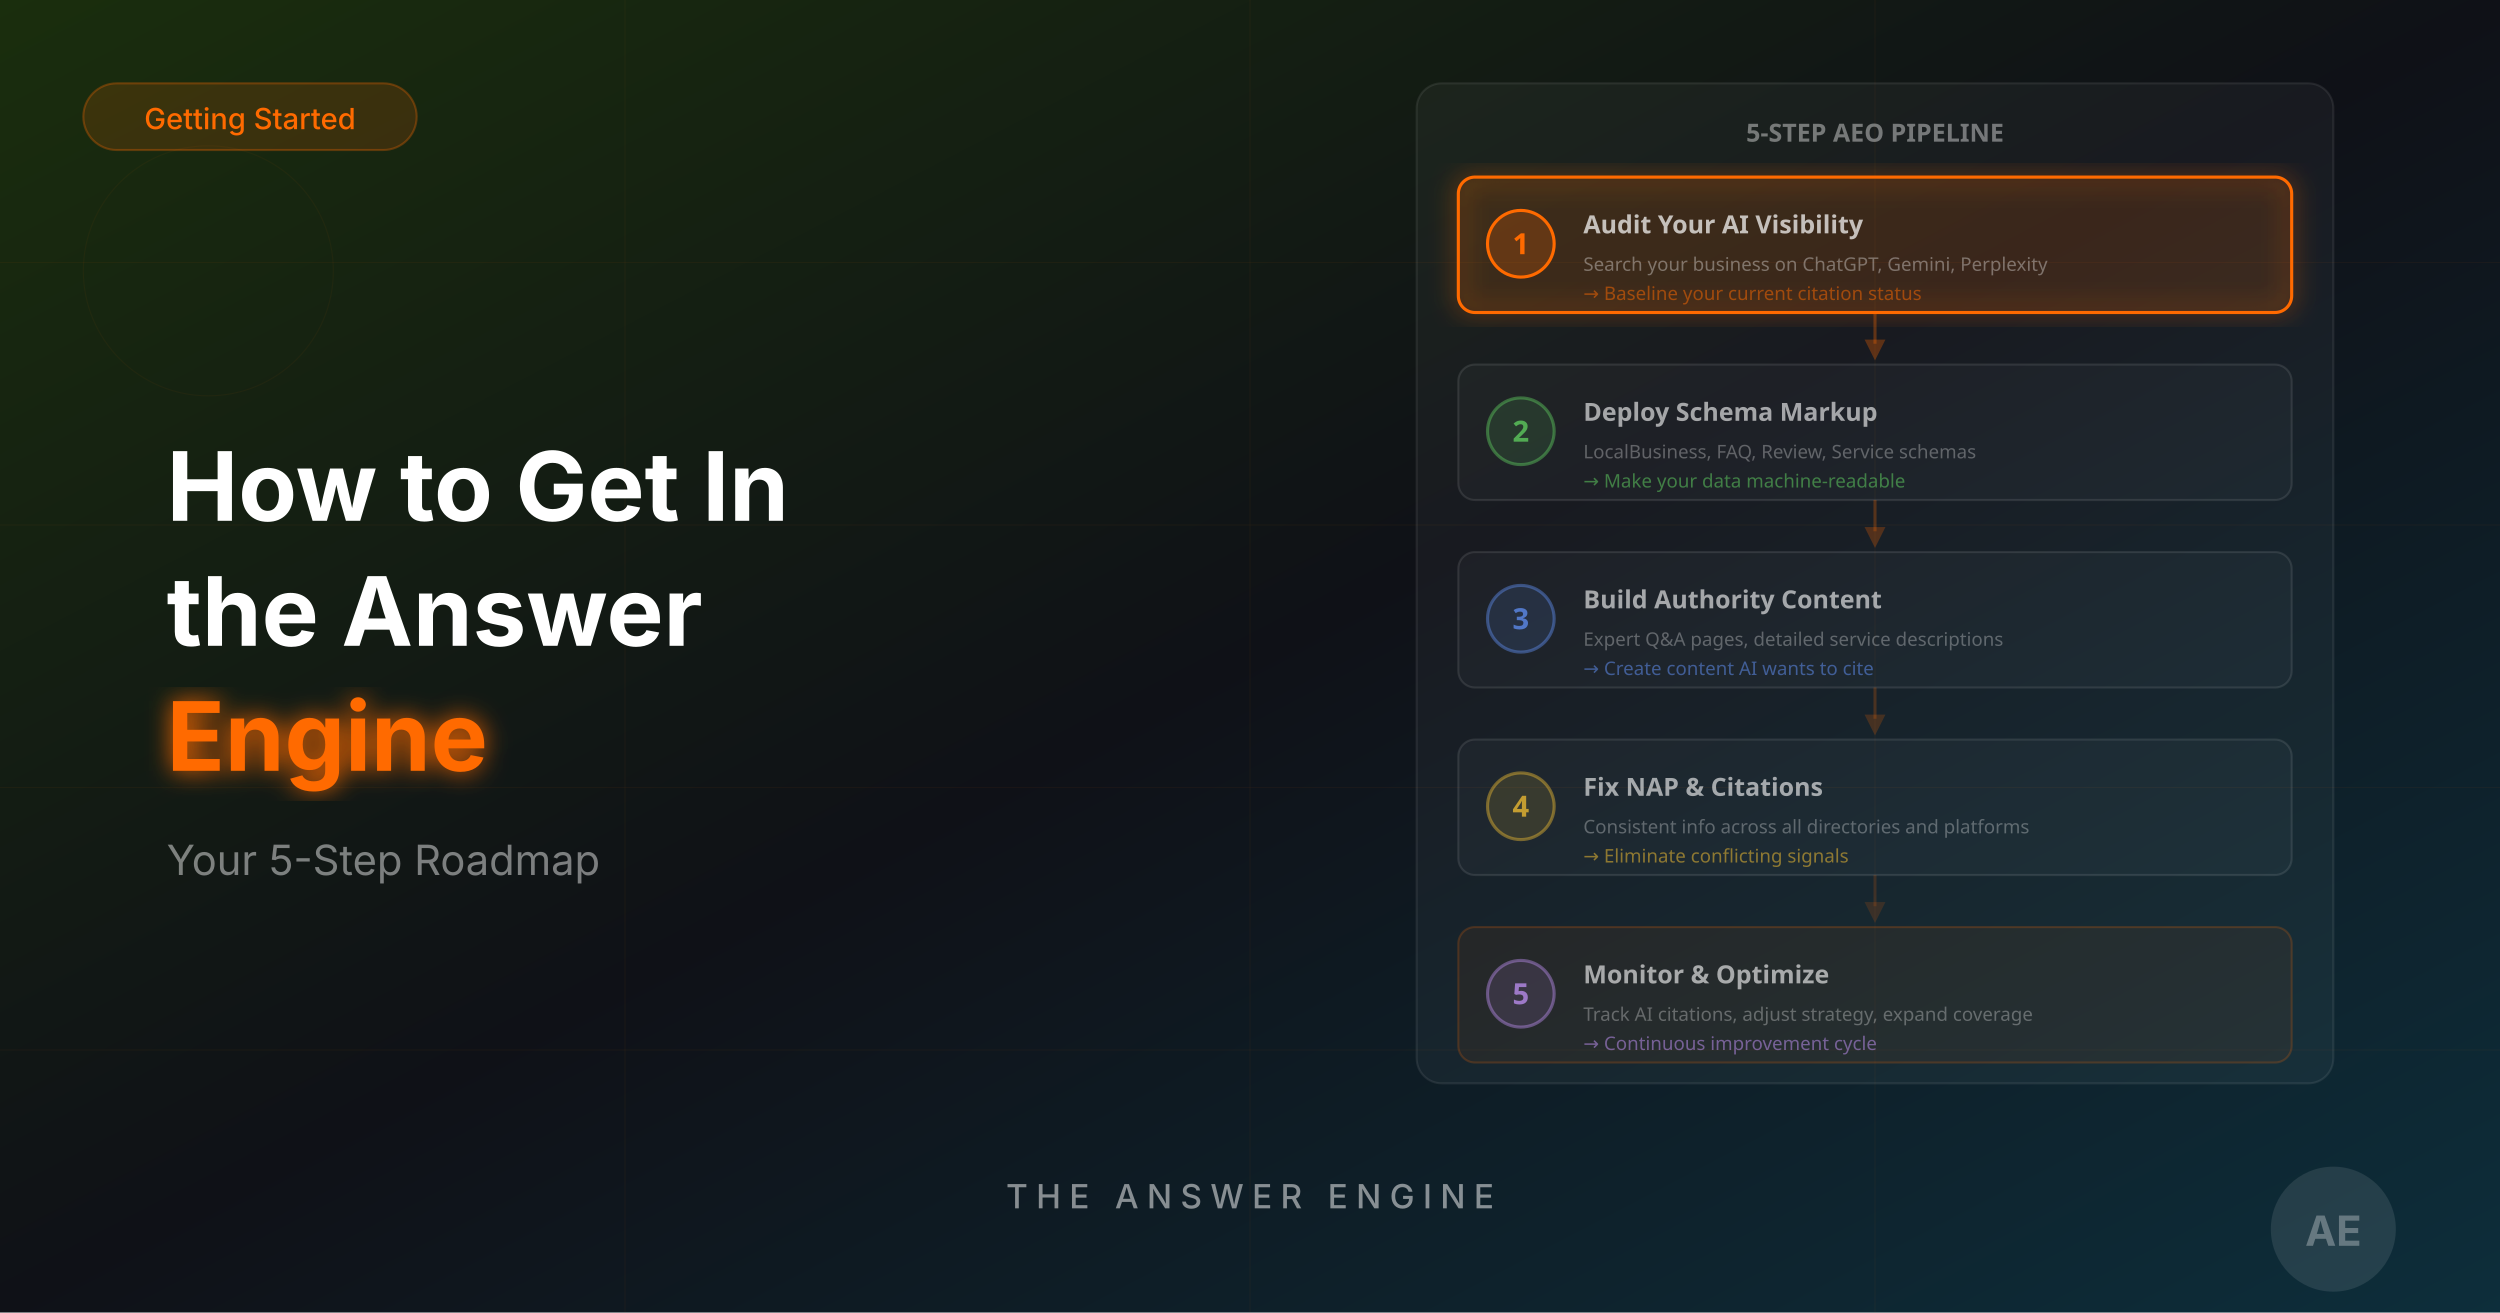
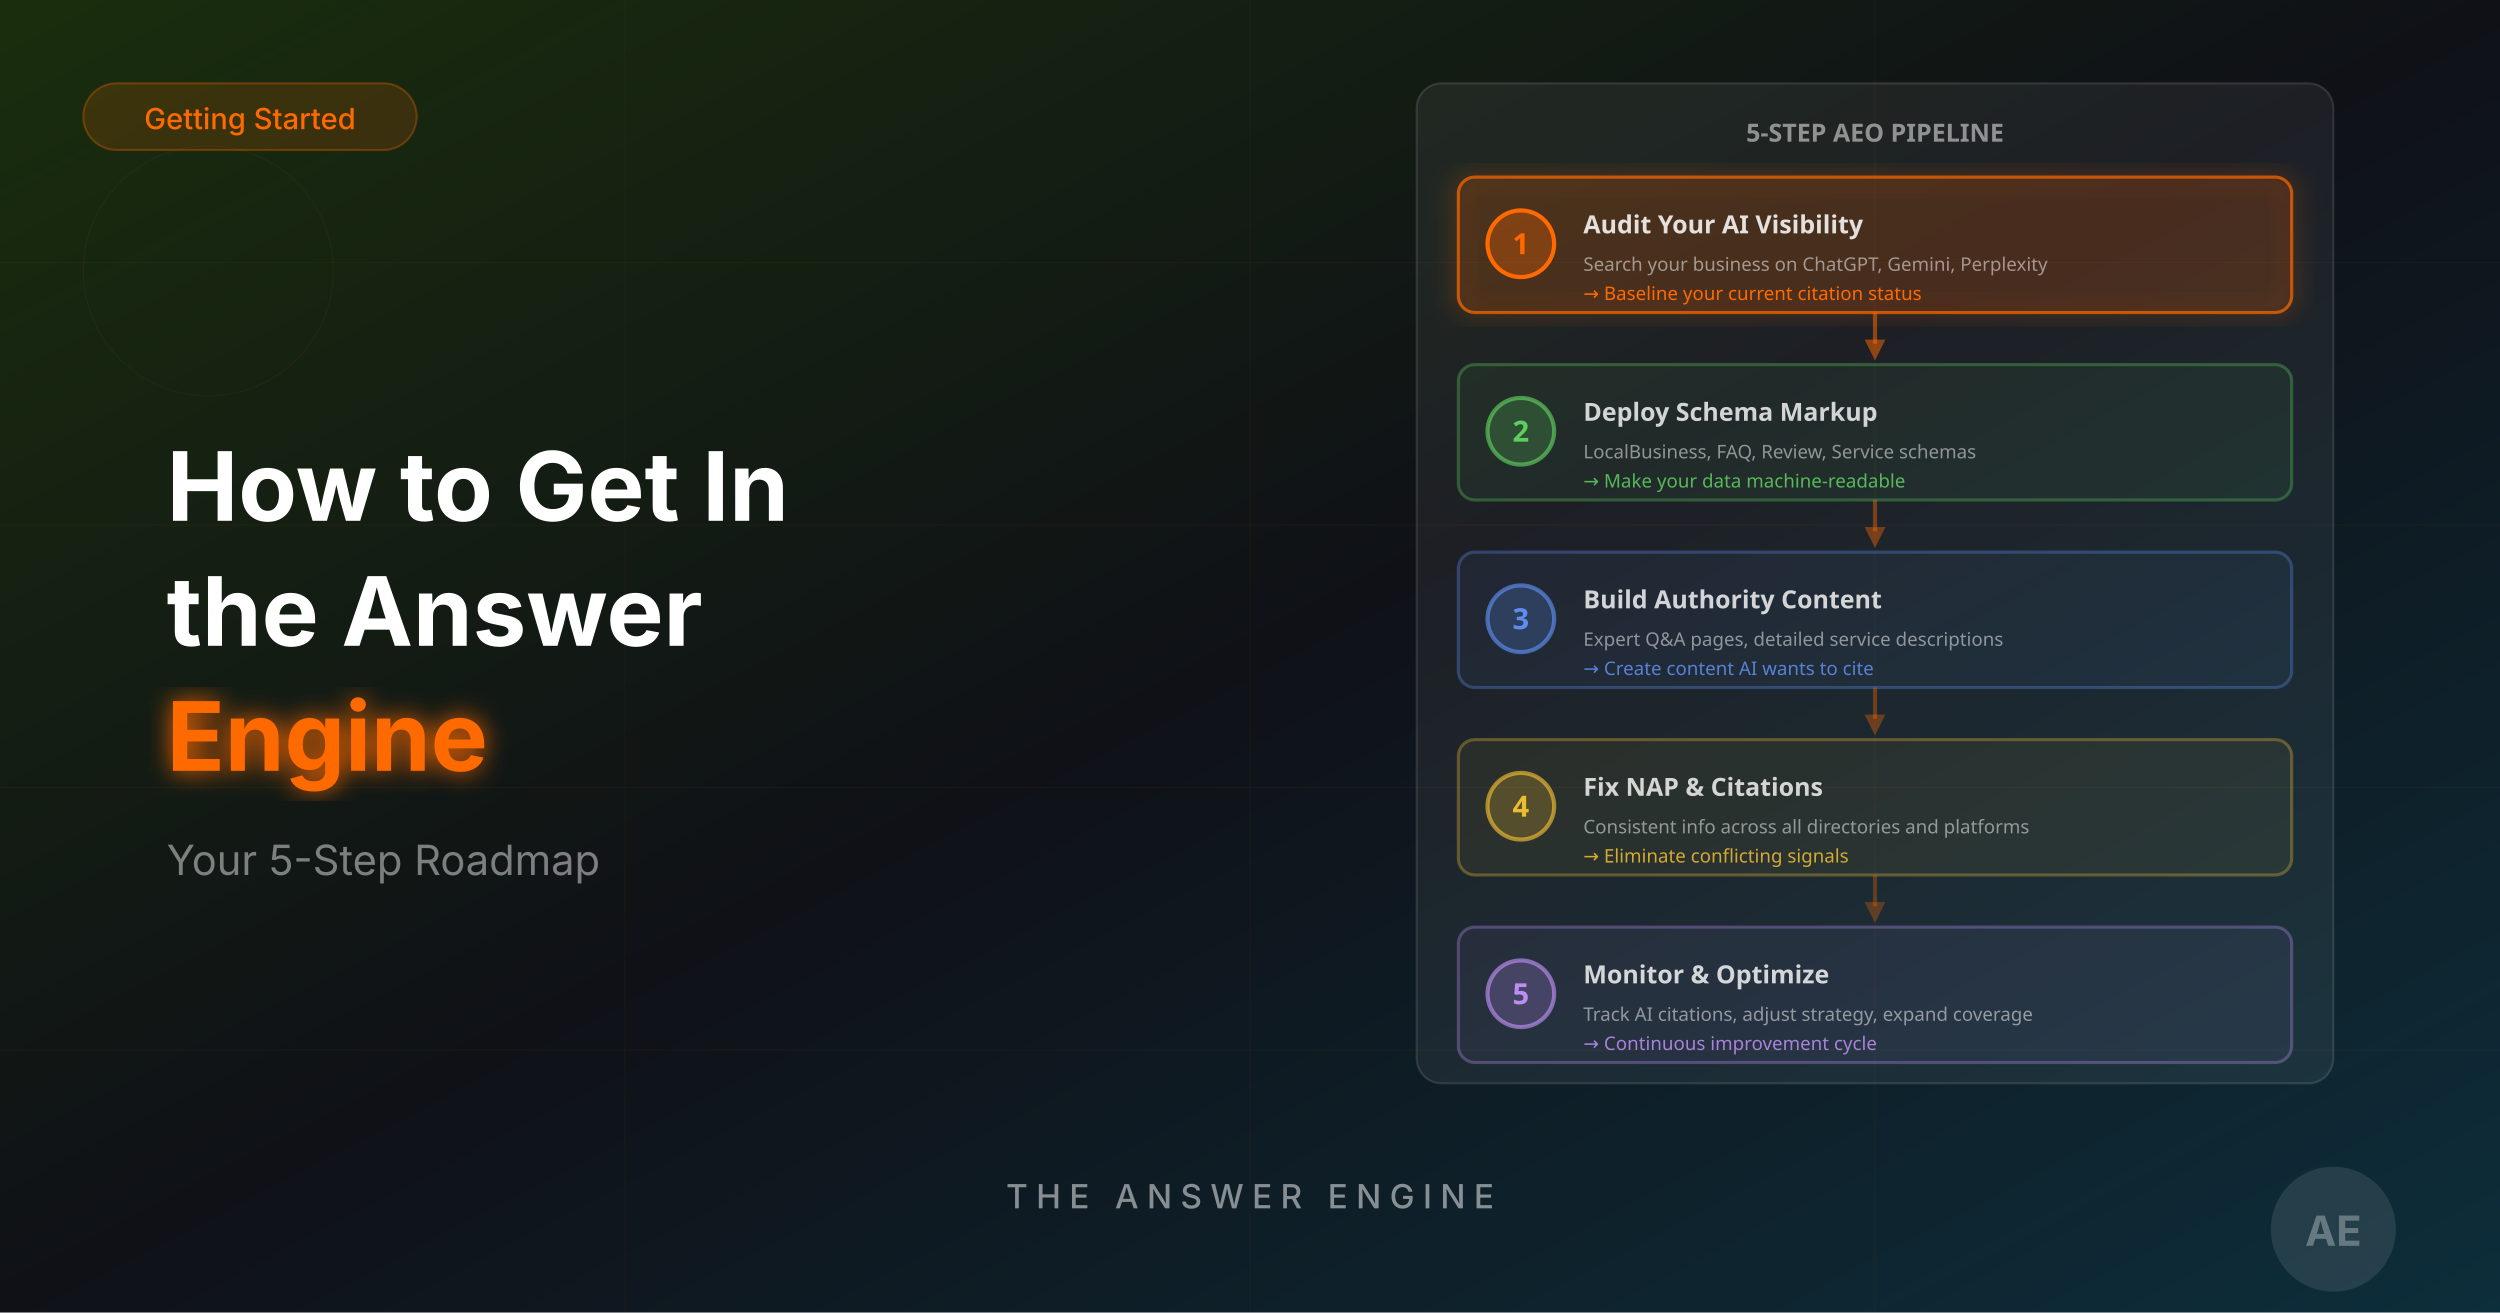
<svg xmlns="http://www.w3.org/2000/svg" width="1200" height="630" viewBox="0 0 1200 630">
  <defs>
    <linearGradient id="bg11" x1="0%" y1="0%" x2="100%" y2="100%">
      <stop offset="0%" style="stop-color:#1a2e0d;stop-opacity:1" />
      <stop offset="50%" style="stop-color:#0F1117;stop-opacity:1" />
      <stop offset="100%" style="stop-color:#0d2e3b;stop-opacity:1" />
    </linearGradient>
    <filter id="glow11">
      <feGaussianBlur stdDeviation="6" result="blur11" />
      <feMerge>
        <feMergeNode in="blur11" />
        <feMergeNode in="SourceGraphic" />
      </feMerge>
    </filter>
+     <filter id="glowSoft11">
+       <feGaussianBlur stdDeviation="12" result="blur11s" />
+       <feMerge>
+         <feMergeNode in="blur11s" />
+         <feMergeNode in="SourceGraphic" />
+       </feMerge>
+     </filter>
  </defs>
  <rect width="1200" height="630" fill="url(#bg11)" />
  <line x1="0" y1="126" x2="1200" y2="126" stroke="rgba(255,106,0,0.05)" stroke-width="0.5" />
  <line x1="0" y1="252" x2="1200" y2="252" stroke="rgba(255,106,0,0.05)" stroke-width="0.5" />
  <line x1="0" y1="378" x2="1200" y2="378" stroke="rgba(255,106,0,0.05)" stroke-width="0.5" />
  <line x1="0" y1="504" x2="1200" y2="504" stroke="rgba(255,106,0,0.05)" stroke-width="0.5" />
  <line x1="300" y1="0" x2="300" y2="630" stroke="rgba(255,106,0,0.05)" stroke-width="0.5" />
  <line x1="600" y1="0" x2="600" y2="630" stroke="rgba(255,106,0,0.05)" stroke-width="0.5" />
  <line x1="900" y1="0" x2="900" y2="630" stroke="rgba(255,106,0,0.05)" stroke-width="0.5" />
  <g transform="translate(680, 40)">
-     <rect x="0" y="0" width="440" height="480" rx="12" fill="rgba(255,255,255,0.04)" stroke="rgba(255,255,255,0.08)" stroke-width="1" />
-     <text x="220" y="28" font-family="system-ui, sans-serif" font-size="12" fill="rgba(255,255,255,0.4)" text-anchor="middle" font-weight="600">5-STEP AEO PIPELINE</text>
-     <rect x="20" y="45" width="400" height="65" rx="8" fill="rgba(255,106,0,0.08)" stroke="#FF6A00" stroke-width="1.5" filter="url(#glow11)" />
-     <circle cx="50" cy="77" r="16" fill="rgba(255,106,0,0.2)" stroke="#FF6A00" stroke-width="1.5" />
+     <rect x="0" y="0" width="440" height="480" rx="12" fill="rgba(255,255,255,0.06)" stroke="rgba(255,255,255,0.12)" stroke-width="1" />
+     <text x="220" y="28" font-family="system-ui, sans-serif" font-size="12" fill="rgba(255,255,255,0.5)" text-anchor="middle" font-weight="600">5-STEP AEO PIPELINE</text>
+     <rect x="20" y="45" width="400" height="65" rx="8" fill="rgba(255,106,0,0.1)" stroke="#FF6A00" stroke-width="1.5" filter="url(#glow11)" stroke-opacity="0.7" />
+     <circle cx="50" cy="77" r="16" fill="rgba(255,106,0,0.3)" stroke="#FF6A00" stroke-width="2" />
    <text x="50" y="82" font-family="system-ui, sans-serif" font-size="14" fill="#FF6A00" text-anchor="middle" font-weight="700">1</text>
-     <text x="80" y="72" font-family="system-ui, sans-serif" font-size="12" fill="rgba(255,255,255,0.7)" font-weight="600">Audit Your AI Visibility</text>
-     <text x="80" y="90" font-family="system-ui, sans-serif" font-size="9" fill="rgba(255,255,255,0.35)">Search your business on ChatGPT, Gemini, Perplexity</text>
-     <text x="80" y="104" font-family="system-ui, sans-serif" font-size="9" fill="rgba(255,106,0,0.5)">→ Baseline your current citation status</text>
-     <line x1="220" y1="110" x2="220" y2="125" stroke="rgba(255,106,0,0.3)" stroke-width="1.5" />
-     <polygon points="215,123 220,133 225,123" fill="rgba(255,106,0,0.3)" />
-     <rect x="20" y="135" width="400" height="65" rx="8" fill="rgba(255,255,255,0.03)" stroke="rgba(255,255,255,0.1)" stroke-width="1" />
-     <circle cx="50" cy="167" r="16" fill="rgba(100,220,100,0.12)" stroke="rgba(100,220,100,0.4)" stroke-width="1.5" />
-     <text x="50" y="172" font-family="system-ui, sans-serif" font-size="14" fill="rgba(100,220,100,0.7)" text-anchor="middle" font-weight="700">2</text>
-     <text x="80" y="162" font-family="system-ui, sans-serif" font-size="12" fill="rgba(255,255,255,0.6)" font-weight="600">Deploy Schema Markup</text>
-     <text x="80" y="180" font-family="system-ui, sans-serif" font-size="9" fill="rgba(255,255,255,0.3)">LocalBusiness, FAQ, Review, Service schemas</text>
-     <text x="80" y="194" font-family="system-ui, sans-serif" font-size="9" fill="rgba(100,220,100,0.5)">→ Make your data machine-readable</text>
-     <line x1="220" y1="200" x2="220" y2="215" stroke="rgba(255,106,0,0.25)" stroke-width="1.5" />
-     <polygon points="215,213 220,223 225,213" fill="rgba(255,106,0,0.25)" />
-     <rect x="20" y="225" width="400" height="65" rx="8" fill="rgba(255,255,255,0.03)" stroke="rgba(255,255,255,0.1)" stroke-width="1" />
-     <circle cx="50" cy="257" r="16" fill="rgba(100,150,255,0.12)" stroke="rgba(100,150,255,0.4)" stroke-width="1.5" />
-     <text x="50" y="262" font-family="system-ui, sans-serif" font-size="14" fill="rgba(100,150,255,0.7)" text-anchor="middle" font-weight="700">3</text>
-     <text x="80" y="252" font-family="system-ui, sans-serif" font-size="12" fill="rgba(255,255,255,0.6)" font-weight="600">Build Authority Content</text>
-     <text x="80" y="270" font-family="system-ui, sans-serif" font-size="9" fill="rgba(255,255,255,0.3)">Expert Q&amp;A pages, detailed service descriptions</text>
-     <text x="80" y="284" font-family="system-ui, sans-serif" font-size="9" fill="rgba(100,150,255,0.5)">→ Create content AI wants to cite</text>
-     <line x1="220" y1="290" x2="220" y2="305" stroke="rgba(255,106,0,0.2)" stroke-width="1.5" />
-     <polygon points="215,303 220,313 225,303" fill="rgba(255,106,0,0.2)" />
-     <rect x="20" y="315" width="400" height="65" rx="8" fill="rgba(255,255,255,0.03)" stroke="rgba(255,255,255,0.1)" stroke-width="1" />
-     <circle cx="50" cy="347" r="16" fill="rgba(255,200,50,0.12)" stroke="rgba(255,200,50,0.4)" stroke-width="1.5" />
-     <text x="50" y="352" font-family="system-ui, sans-serif" font-size="14" fill="rgba(255,200,50,0.7)" text-anchor="middle" font-weight="700">4</text>
-     <text x="80" y="342" font-family="system-ui, sans-serif" font-size="12" fill="rgba(255,255,255,0.6)" font-weight="600">Fix NAP &amp; Citations</text>
-     <text x="80" y="360" font-family="system-ui, sans-serif" font-size="9" fill="rgba(255,255,255,0.3)">Consistent info across all directories and platforms</text>
-     <text x="80" y="374" font-family="system-ui, sans-serif" font-size="9" fill="rgba(255,200,50,0.5)">→ Eliminate conflicting signals</text>
-     <line x1="220" y1="380" x2="220" y2="395" stroke="rgba(255,106,0,0.15)" stroke-width="1.5" />
-     <polygon points="215,393 220,403 225,393" fill="rgba(255,106,0,0.15)" />
-     <rect x="20" y="405" width="400" height="65" rx="8" fill="rgba(255,106,0,0.06)" stroke="rgba(255,106,0,0.2)" stroke-width="1" />
-     <circle cx="50" cy="437" r="16" fill="rgba(200,150,255,0.12)" stroke="rgba(200,150,255,0.4)" stroke-width="1.5" />
-     <text x="50" y="442" font-family="system-ui, sans-serif" font-size="14" fill="rgba(200,150,255,0.7)" text-anchor="middle" font-weight="700">5</text>
-     <text x="80" y="432" font-family="system-ui, sans-serif" font-size="12" fill="rgba(255,255,255,0.6)" font-weight="600">Monitor &amp; Optimize</text>
-     <text x="80" y="450" font-family="system-ui, sans-serif" font-size="9" fill="rgba(255,255,255,0.3)">Track AI citations, adjust strategy, expand coverage</text>
-     <text x="80" y="464" font-family="system-ui, sans-serif" font-size="9" fill="rgba(200,150,255,0.5)">→ Continuous improvement cycle</text>
+     <text x="80" y="72" font-family="system-ui, sans-serif" font-size="12" fill="rgba(255,255,255,0.85)" font-weight="600">Audit Your AI Visibility</text>
+     <text x="80" y="90" font-family="system-ui, sans-serif" font-size="9" fill="rgba(255,255,255,0.5)">Search your business on ChatGPT, Gemini, Perplexity</text>
+     <text x="80" y="104" font-family="system-ui, sans-serif" font-size="9" fill="#FF6A00">→ Baseline your current citation status</text>
+     <line x1="220" y1="110" x2="220" y2="125" stroke="rgba(255,106,0,0.5)" stroke-width="2" />
+     <polygon points="215,123 220,133 225,123" fill="rgba(255,106,0,0.5)" />
+     <rect x="20" y="135" width="400" height="65" rx="8" fill="rgba(100,220,100,0.06)" stroke="rgba(100,220,100,0.3)" stroke-width="1.5" />
+     <circle cx="50" cy="167" r="16" fill="rgba(100,220,100,0.2)" stroke="rgba(100,220,100,0.6)" stroke-width="2" />
+     <text x="50" y="172" font-family="system-ui, sans-serif" font-size="14" fill="rgba(100,220,100,0.9)" text-anchor="middle" font-weight="700">2</text>
+     <text x="80" y="162" font-family="system-ui, sans-serif" font-size="12" fill="rgba(255,255,255,0.8)" font-weight="600">Deploy Schema Markup</text>
+     <text x="80" y="180" font-family="system-ui, sans-serif" font-size="9" fill="rgba(255,255,255,0.5)">LocalBusiness, FAQ, Review, Service schemas</text>
+     <text x="80" y="194" font-family="system-ui, sans-serif" font-size="9" fill="rgba(100,220,100,0.8)">→ Make your data machine-readable</text>
+     <line x1="220" y1="200" x2="220" y2="215" stroke="rgba(255,106,0,0.4)" stroke-width="2" />
+     <polygon points="215,213 220,223 225,213" fill="rgba(255,106,0,0.4)" />
+     <rect x="20" y="225" width="400" height="65" rx="8" fill="rgba(100,150,255,0.06)" stroke="rgba(100,150,255,0.3)" stroke-width="1.5" />
+     <circle cx="50" cy="257" r="16" fill="rgba(100,150,255,0.2)" stroke="rgba(100,150,255,0.6)" stroke-width="2" />
+     <text x="50" y="262" font-family="system-ui, sans-serif" font-size="14" fill="rgba(100,150,255,0.9)" text-anchor="middle" font-weight="700">3</text>
+     <text x="80" y="252" font-family="system-ui, sans-serif" font-size="12" fill="rgba(255,255,255,0.8)" font-weight="600">Build Authority Content</text>
+     <text x="80" y="270" font-family="system-ui, sans-serif" font-size="9" fill="rgba(255,255,255,0.5)">Expert Q&amp;A pages, detailed service descriptions</text>
+     <text x="80" y="284" font-family="system-ui, sans-serif" font-size="9" fill="rgba(100,150,255,0.8)">→ Create content AI wants to cite</text>
+     <line x1="220" y1="290" x2="220" y2="305" stroke="rgba(255,106,0,0.35)" stroke-width="2" />
+     <polygon points="215,303 220,313 225,303" fill="rgba(255,106,0,0.35)" />
+     <rect x="20" y="315" width="400" height="65" rx="8" fill="rgba(255,200,50,0.06)" stroke="rgba(255,200,50,0.3)" stroke-width="1.5" />
+     <circle cx="50" cy="347" r="16" fill="rgba(255,200,50,0.2)" stroke="rgba(255,200,50,0.6)" stroke-width="2" />
+     <text x="50" y="352" font-family="system-ui, sans-serif" font-size="14" fill="rgba(255,200,50,0.9)" text-anchor="middle" font-weight="700">4</text>
+     <text x="80" y="342" font-family="system-ui, sans-serif" font-size="12" fill="rgba(255,255,255,0.8)" font-weight="600">Fix NAP &amp; Citations</text>
+     <text x="80" y="360" font-family="system-ui, sans-serif" font-size="9" fill="rgba(255,255,255,0.5)">Consistent info across all directories and platforms</text>
+     <text x="80" y="374" font-family="system-ui, sans-serif" font-size="9" fill="rgba(255,200,50,0.8)">→ Eliminate conflicting signals</text>
+     <line x1="220" y1="380" x2="220" y2="395" stroke="rgba(255,106,0,0.3)" stroke-width="2" />
+     <polygon points="215,393 220,403 225,393" fill="rgba(255,106,0,0.3)" />
+     <rect x="20" y="405" width="400" height="65" rx="8" fill="rgba(200,150,255,0.06)" stroke="rgba(200,150,255,0.3)" stroke-width="1.5" />
+     <circle cx="50" cy="437" r="16" fill="rgba(200,150,255,0.2)" stroke="rgba(200,150,255,0.6)" stroke-width="2" />
+     <text x="50" y="442" font-family="system-ui, sans-serif" font-size="14" fill="rgba(200,150,255,0.9)" text-anchor="middle" font-weight="700">5</text>
+     <text x="80" y="432" font-family="system-ui, sans-serif" font-size="12" fill="rgba(255,255,255,0.8)" font-weight="600">Monitor &amp; Optimize</text>
+     <text x="80" y="450" font-family="system-ui, sans-serif" font-size="9" fill="rgba(255,255,255,0.5)">Track AI citations, adjust strategy, expand coverage</text>
+     <text x="80" y="464" font-family="system-ui, sans-serif" font-size="9" fill="rgba(200,150,255,0.8)">→ Continuous improvement cycle</text>
  </g>
-   <circle cx="100" cy="130" r="60" stroke="rgba(255,106,0,0.05)" stroke-width="0.5" fill="none" />
+   <circle cx="100" cy="130" r="60" stroke="rgba(255,106,0,0.06)" stroke-width="0.5" fill="none" />
  <rect x="40" y="40" width="160" height="32" rx="16" fill="rgba(255,106,0,0.15)" stroke="rgba(255,106,0,0.3)" stroke-width="1" />
  <text x="120" y="62" font-family="system-ui, -apple-system, sans-serif" font-size="14" font-weight="500" fill="#FF6A00" text-anchor="middle">Getting Started</text>
  <text x="80" y="250" font-family="system-ui, -apple-system, sans-serif" font-size="46" font-weight="700" fill="white">How to Get In</text>
  <text x="80" y="310" font-family="system-ui, -apple-system, sans-serif" font-size="46" font-weight="700" fill="white">the Answer</text>
  <text x="80" y="370" font-family="system-ui, -apple-system, sans-serif" font-size="46" font-weight="700" fill="#FF6A00" filter="url(#glow11)">Engine</text>
  <text x="80" y="420" font-family="system-ui, -apple-system, sans-serif" font-size="20" font-weight="400" fill="rgba(255,255,255,0.45)">Your 5-Step Roadmap</text>
  <text x="600" y="580" font-family="system-ui, -apple-system, sans-serif" font-size="16" font-weight="500" fill="rgba(255,255,255,0.5)" text-anchor="middle" letter-spacing="4">THE ANSWER ENGINE</text>
  <circle cx="1120" cy="590" r="30" fill="rgba(255,255,255,0.1)" />
  <text x="1120" y="598" font-family="system-ui, -apple-system, sans-serif" font-size="20" font-weight="700" fill="rgba(255,255,255,0.3)" text-anchor="middle">AE</text>
</svg>
